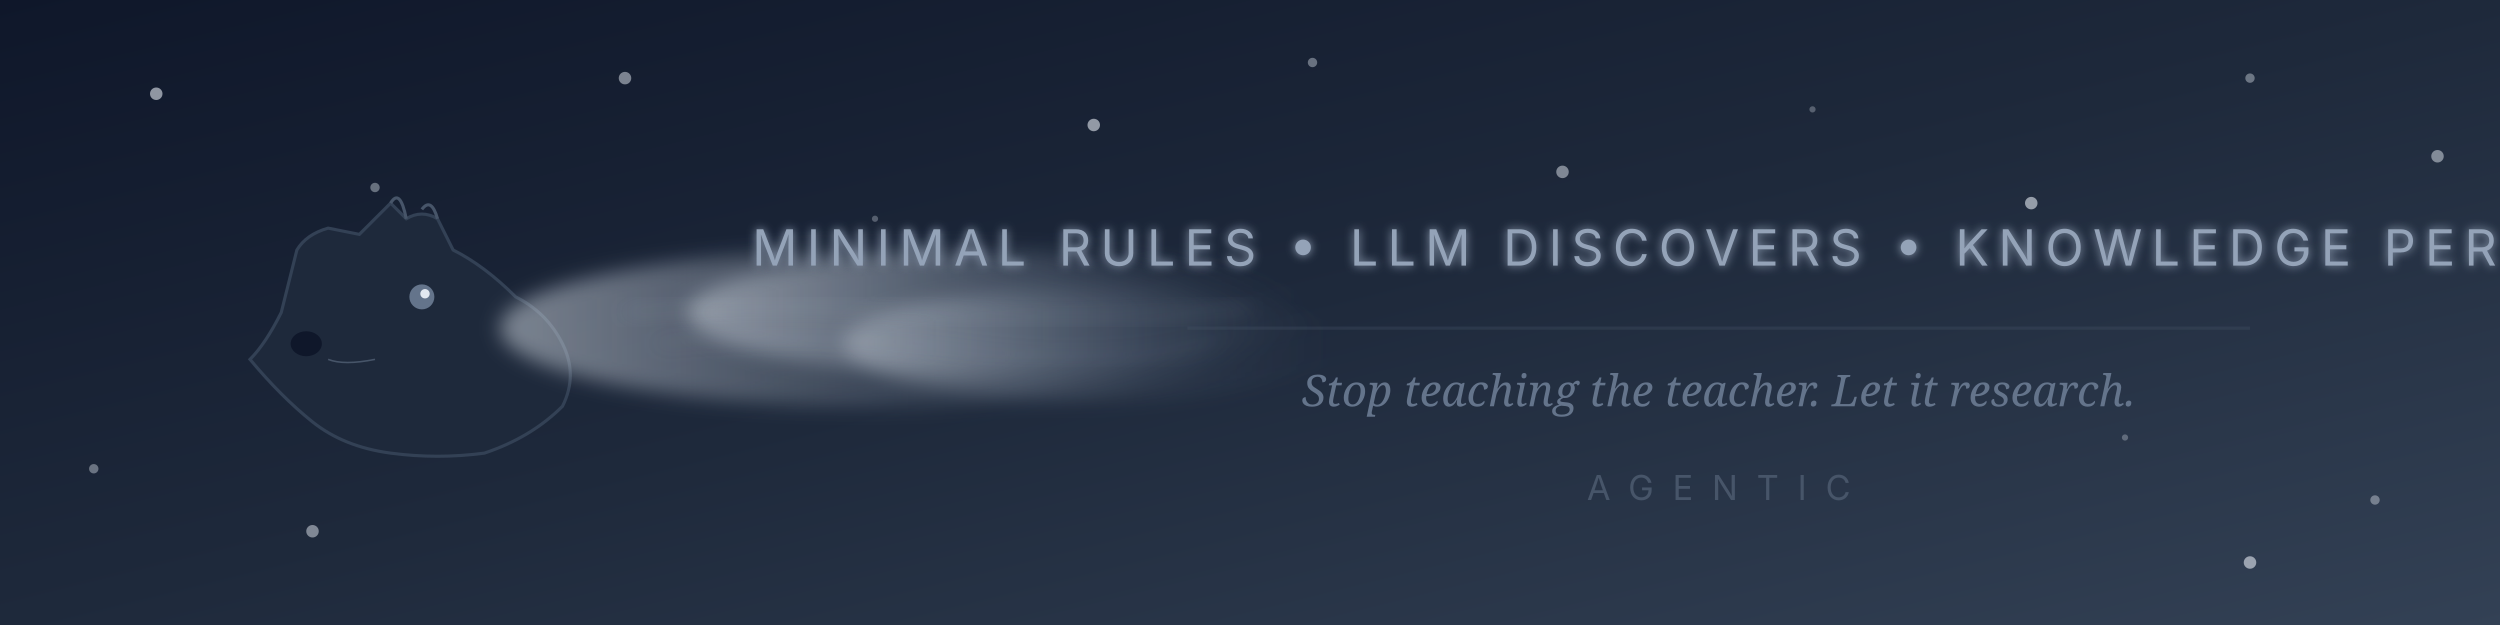
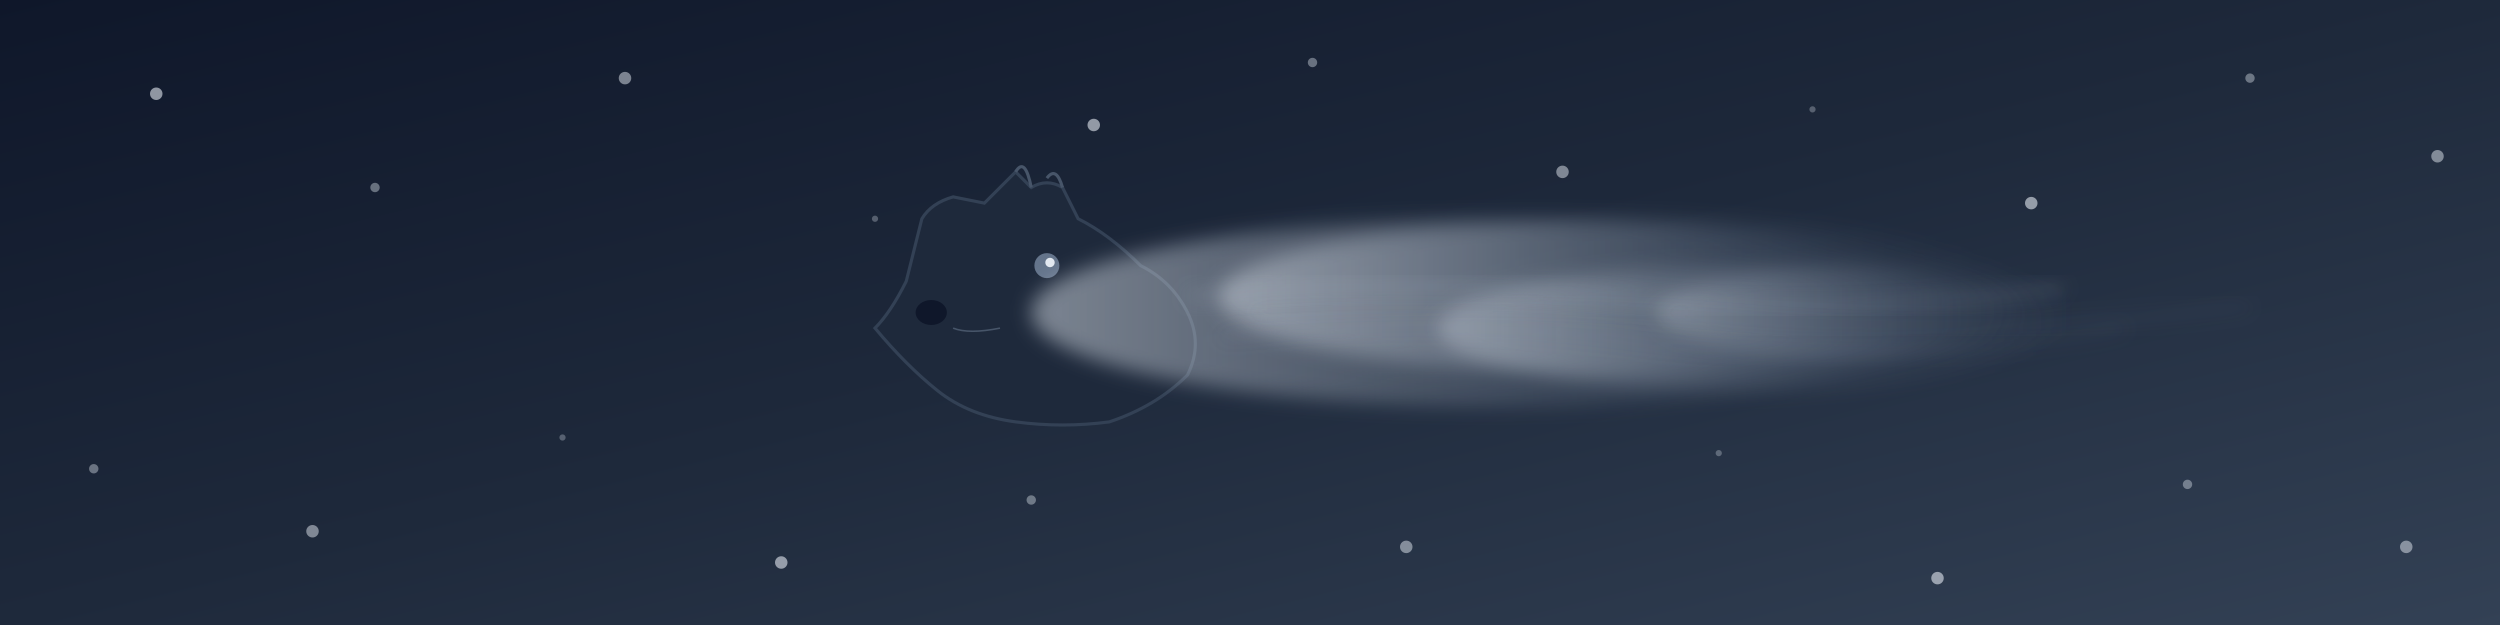
<svg xmlns="http://www.w3.org/2000/svg" viewBox="0 0 800 200">
  <defs>
    <linearGradient id="winterGradient" x1="0%" y1="0%" x2="100%" y2="100%">
      <stop offset="0%" style="stop-color:#0f172a;stop-opacity:1" />
      <stop offset="50%" style="stop-color:#1e293b;stop-opacity:1" />
      <stop offset="100%" style="stop-color:#334155;stop-opacity:1" />
    </linearGradient>
    <linearGradient id="breathGradient" x1="0%" y1="50%" x2="100%" y2="50%">
      <stop offset="0%" style="stop-color:#e2e8f0;stop-opacity:0.8" />
      <stop offset="40%" style="stop-color:#cbd5e1;stop-opacity:0.4" />
      <stop offset="70%" style="stop-color:#94a3b8;stop-opacity:0.2" />
      <stop offset="100%" style="stop-color:#64748b;stop-opacity:0" />
    </linearGradient>
    <filter id="blur" x="-50%" y="-50%" width="200%" height="200%">
      <feGaussianBlur in="SourceGraphic" stdDeviation="3" />
    </filter>
-     <filter id="glow" x="-50%" y="-50%" width="200%" height="200%">
-       <feGaussianBlur stdDeviation="1.5" result="coloredBlur" />
-       <feMerge>
-         <feMergeNode in="coloredBlur" />
-         <feMergeNode in="SourceGraphic" />
-       </feMerge>
-     </filter>
  </defs>
  <rect width="800" height="200" fill="url(#winterGradient)" />
  <circle cx="50" cy="30" r="2" fill="#e2e8f0" opacity="0.6" />
  <circle cx="120" cy="60" r="1.5" fill="#e2e8f0" opacity="0.4" />
  <circle cx="200" cy="25" r="2" fill="#e2e8f0" opacity="0.5" />
  <circle cx="280" cy="70" r="1" fill="#e2e8f0" opacity="0.3" />
  <circle cx="350" cy="40" r="2" fill="#e2e8f0" opacity="0.6" />
  <circle cx="420" cy="20" r="1.5" fill="#e2e8f0" opacity="0.4" />
  <circle cx="500" cy="55" r="2" fill="#e2e8f0" opacity="0.5" />
  <circle cx="580" cy="35" r="1" fill="#e2e8f0" opacity="0.3" />
  <circle cx="650" cy="65" r="2" fill="#e2e8f0" opacity="0.6" />
  <circle cx="720" cy="25" r="1.5" fill="#e2e8f0" opacity="0.4" />
  <circle cx="780" cy="50" r="2" fill="#e2e8f0" opacity="0.5" />
  <circle cx="30" cy="150" r="1.5" fill="#e2e8f0" opacity="0.4" />
  <circle cx="100" cy="170" r="2" fill="#e2e8f0" opacity="0.5" />
-   <circle cx="680" cy="140" r="1" fill="#e2e8f0" opacity="0.3" />
-   <circle cx="720" cy="180" r="2" fill="#e2e8f0" opacity="0.6" />
-   <circle cx="760" cy="160" r="1.5" fill="#e2e8f0" opacity="0.4" />
-   <g transform="translate(80, 45)">
+   <circle cx="180" cy="140" r="1" fill="#e2e8f0" opacity="0.3" />
+   <circle cx="250" cy="180" r="2" fill="#e2e8f0" opacity="0.6" />
+   <circle cx="330" cy="160" r="1.5" fill="#e2e8f0" opacity="0.4" />
+   <circle cx="450" cy="175" r="2" fill="#e2e8f0" opacity="0.5" />
+   <circle cx="550" cy="145" r="1" fill="#e2e8f0" opacity="0.3" />
+   <circle cx="620" cy="185" r="2" fill="#e2e8f0" opacity="0.6" />
+   <circle cx="700" cy="155" r="1.5" fill="#e2e8f0" opacity="0.4" />
+   <circle cx="770" cy="175" r="2" fill="#e2e8f0" opacity="0.5" />
+   <g transform="translate(280, 35)">
    <path d="M0,70               Q5,65 10,55               L15,35               Q18,30 25,28               L35,30               Q40,25 45,20               L50,25               Q55,22 60,25               L65,35               Q75,40 85,50               Q95,55 100,65               Q105,75 100,85               Q90,95 75,100               Q60,102 45,100               Q30,98 20,90               Q10,82 0,70 Z" fill="#1e293b" stroke="#334155" stroke-width="1" />
    <circle cx="55" cy="50" r="4" fill="#64748b" />
    <circle cx="56" cy="49" r="1.5" fill="#e2e8f0" />
    <path d="M45,20 Q48,15 50,25" stroke="#475569" stroke-width="1" fill="none" />
    <path d="M55,22 Q58,18 60,25" stroke="#475569" stroke-width="1" fill="none" />
    <ellipse cx="18" cy="65" rx="5" ry="4" fill="#0f172a" />
    <path d="M25,70 Q30,72 40,70" stroke="#475569" stroke-width="0.5" fill="none" />
  </g>
  <g filter="url(#blur)">
-     <ellipse cx="280" cy="105" rx="120" ry="25" fill="url(#breathGradient)" opacity="0.6" />
-     <ellipse cx="320" cy="100" rx="100" ry="20" fill="url(#breathGradient)" opacity="0.5" />
-     <ellipse cx="350" cy="110" rx="80" ry="18" fill="url(#breathGradient)" opacity="0.4" />
+     <ellipse cx="480" cy="100" rx="150" ry="30" fill="url(#breathGradient)" opacity="0.6" />
+     <ellipse cx="520" cy="95" rx="130" ry="25" fill="url(#breathGradient)" opacity="0.5" />
+     <ellipse cx="560" cy="105" rx="100" ry="20" fill="url(#breathGradient)" opacity="0.4" />
+     <ellipse cx="600" cy="100" rx="70" ry="15" fill="url(#breathGradient)" opacity="0.3" />
  </g>
-   <path d="M200,100 Q250,95 300,100 Q350,105 400,98" stroke="#cbd5e1" stroke-width="1" fill="none" opacity="0.3" filter="url(#blur)" />
-   <path d="M210,110 Q260,105 310,112 Q360,118 390,108" stroke="#94a3b8" stroke-width="1" fill="none" opacity="0.2" filter="url(#blur)" />
-   <text x="550" y="85" text-anchor="middle" font-family="system-ui, -apple-system, sans-serif" font-size="16" fill="#94a3b8" letter-spacing="3" filter="url(#glow)">
-     MINIMAL RULES • LLM DISCOVERS • KNOWLEDGE PERSISTS
-   </text>
-   <line x1="380" y1="105" x2="720" y2="105" stroke="#475569" stroke-width="1" opacity="0.3" />
-   <text x="550" y="130" text-anchor="middle" font-family="Georgia, serif" font-size="14" font-style="italic" fill="#64748b">
-     Stop teaching the teacher. Let it research.
-   </text>
-   <text x="550" y="160" text-anchor="middle" font-family="system-ui, -apple-system, sans-serif" font-size="11" fill="#475569" letter-spacing="6">
-     AGENTIC
-   </text>
+   <path d="M380,95 Q450,88 520,95 Q590,102 660,92" stroke="#cbd5e1" stroke-width="1.5" fill="none" opacity="0.3" filter="url(#blur)" />
+   <path d="M390,108 Q460,100 530,110 Q600,118 680,105" stroke="#94a3b8" stroke-width="1" fill="none" opacity="0.2" filter="url(#blur)" />
+   <path d="M400,100 Q480,95 560,102 Q640,108 720,98" stroke="#cbd5e1" stroke-width="1" fill="none" opacity="0.15" filter="url(#blur)" />
</svg>
